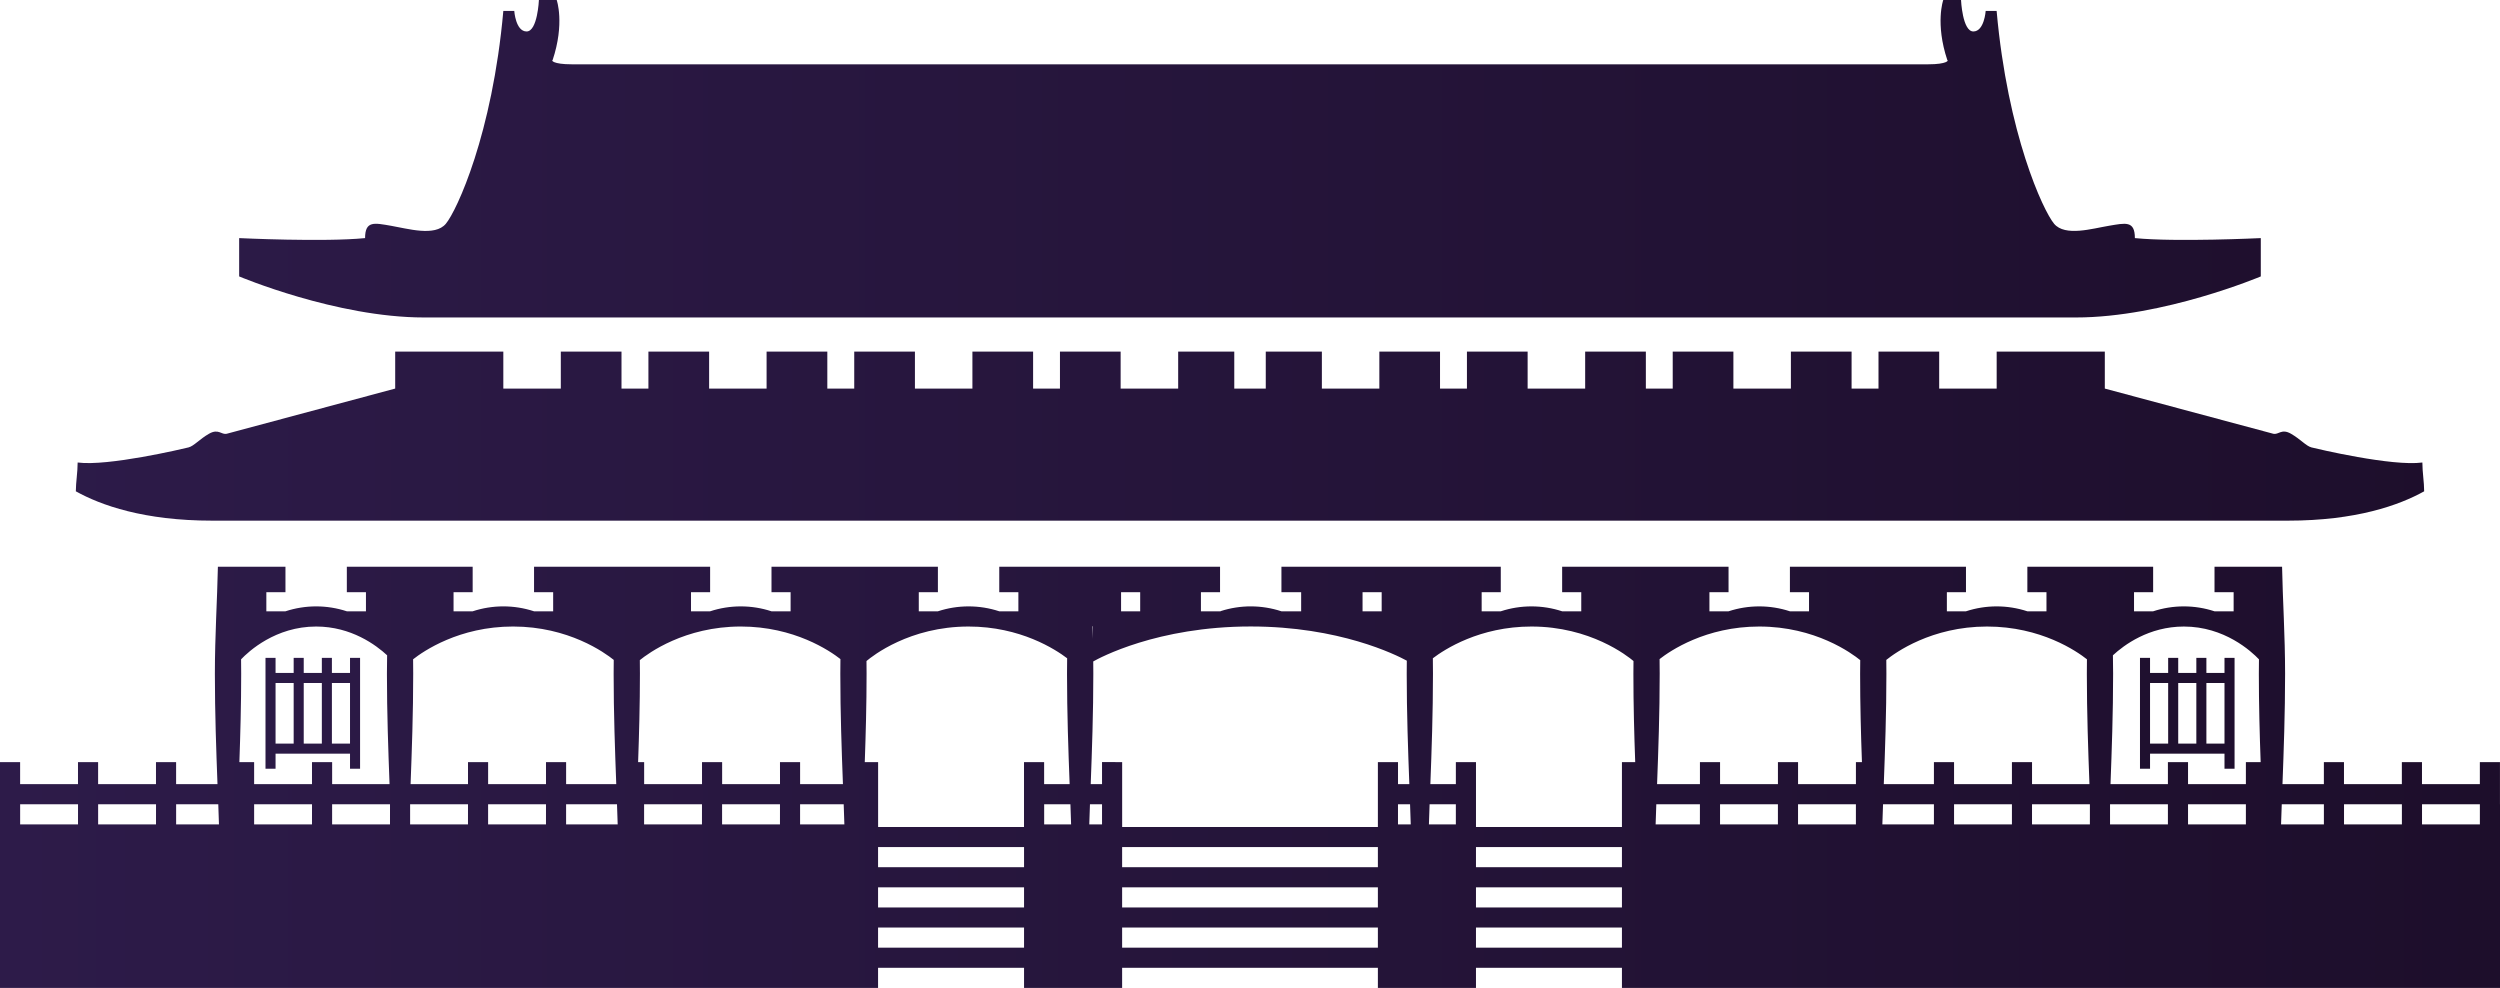
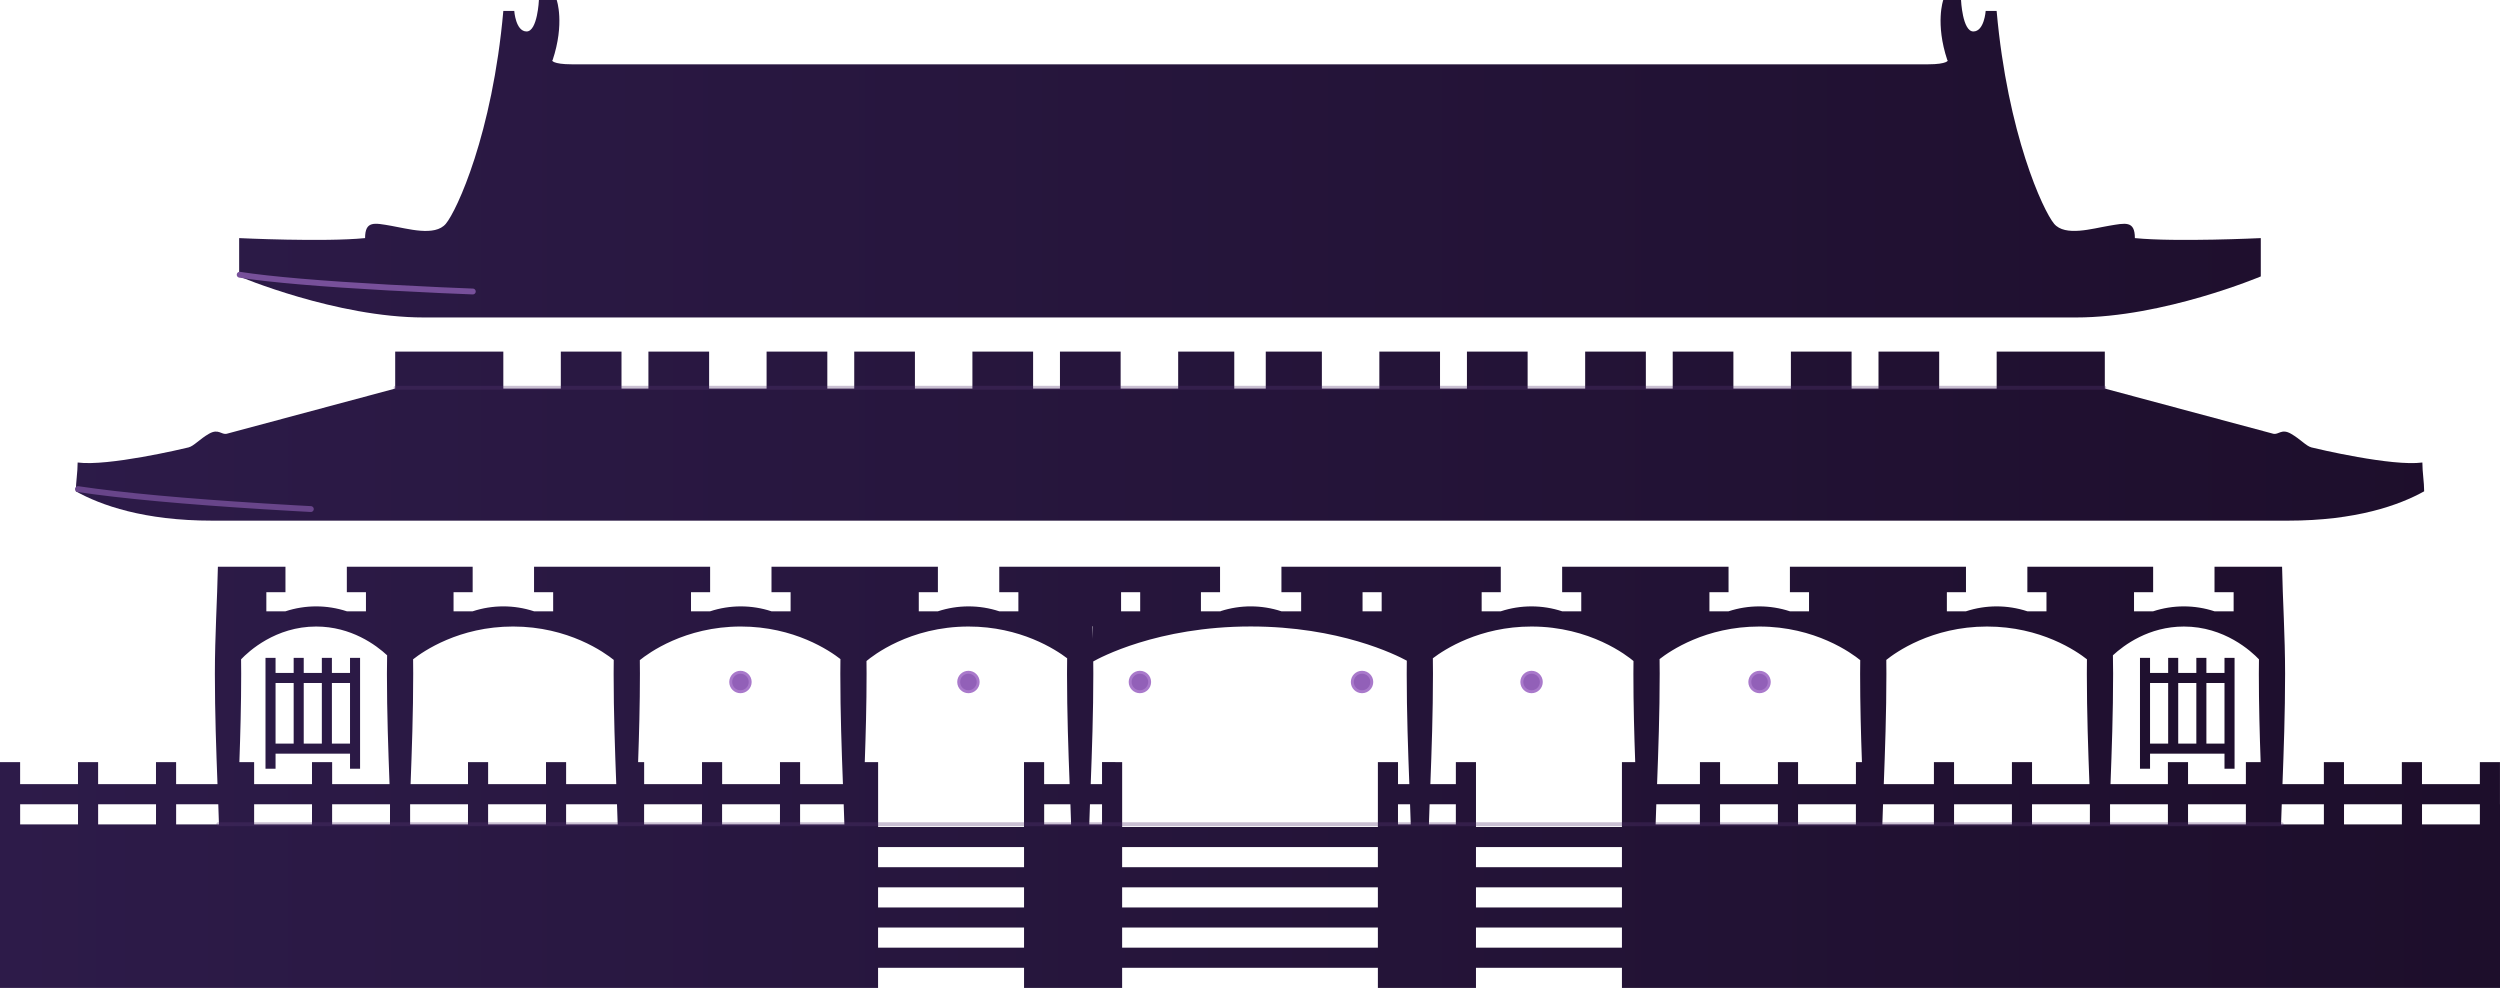
- <svg xmlns="http://www.w3.org/2000/svg" preserveAspectRatio="none" overflow="visible" style="display: block;" width="1283" height="507" viewBox="0 0 1283 507" fill="none">
+ <svg xmlns="http://www.w3.org/2000/svg" preserveAspectRatio="xMidYMid meet" style="display: block;" width="1283" height="507" viewBox="0 0 1283 507" fill="none">
+   <style>
+   .palace-roof-highlight {
+     animation: palace-roof-shimmer 18s linear infinite;
+     stroke-dasharray: 120 1160;
+   }
+ 
+   .palace-roof-highlight:nth-child(2) {
+     animation-delay: -9s;
+   }
+ 
+   .palace-lantern {
+     animation: palace-lantern-glow 6.5s ease-in-out infinite;
+   }
+ 
+   .palace-lantern:nth-child(2n) {
+     animation-delay: -3.25s;
+   }
+ 
+   @keyframes palace-roof-shimmer {
+     to {
+       stroke-dashoffset: -1280;
+     }
+   }
+ 
+   @keyframes palace-lantern-glow {
+     0%,
+     100% {
+       opacity: 0.14;
+     }
+     50% {
+       opacity: 0.52;
+     }
+   }
+ 
+   @media (prefers-reduced-motion: reduce) {
+     .palace-roof-highlight,
+     .palace-lantern {
+       animation: none;
+     }
+   }
+ </style>
  <path id="Vector" d="M217.565 162.924C172.61 162.924 122.735 141.857 122.735 141.857V122.194C122.735 122.194 166.285 124.301 187.358 122.194C187.358 113.068 192.279 114.451 200.706 115.876C209.133 117.301 223.183 121.554 228.801 114.843C234.419 108.133 252.688 68.817 258.306 5.616H263.924C263.924 5.616 264.626 16.147 270.25 16.147C275.873 16.147 276.57 0 276.57 0H285.699C285.699 0 289.918 11.935 283.592 30.896C282.89 30.896 283.592 33.002 293.403 33.002H989.571C999.382 33.002 1000.11 30.896 999.382 30.896C993.056 11.935 997.275 0 997.275 0H1006.4C1006.4 0 1007.11 16.147 1012.72 16.147C1018.34 16.147 1019.05 5.616 1019.05 5.616H1024.67C1030.29 68.817 1048.55 108.143 1054.17 114.843C1059.8 121.544 1073.84 117.275 1082.27 115.876C1090.7 114.477 1095.62 113.068 1095.62 122.194C1116.69 124.301 1160.24 122.194 1160.24 122.194V141.857C1160.24 141.857 1110.37 162.924 1065.41 162.924H217.539H217.565ZM590.943 267.2H1174.15C1209.13 267.2 1231.25 259.282 1244.08 252.142C1244.08 247.419 1243.16 242.443 1243.16 237.358C1227.7 239.464 1189.07 230.337 1186.26 229.615C1183.45 228.892 1180.64 225.402 1175.72 222.589C1170.8 219.775 1169.4 223.291 1166.59 222.589C1163.78 221.887 1080.19 199.416 1080.19 199.416V180.455H1024.69V199.416H995.189V180.455H964.047V199.416H950.234V180.455H919.087V199.416H889.577V180.455H858.44V199.416H844.653V180.455H813.506V199.416H783.98V180.455H752.833V199.416H739.021V180.455H707.879V199.416H678.384V180.455H649.591V199.416H633.429V180.455H604.637V199.416H575.111V180.455H543.969V199.416H530.187V180.455H499.04V199.416H469.54V180.455H438.393V199.416H424.581V180.455H393.413V199.416H363.918V180.455H332.766V199.416H318.953V180.455H287.811V199.416H258.306V180.455H202.812V199.416C202.812 199.416 119.223 221.887 116.414 222.589C113.605 223.291 112.196 219.781 107.28 222.589C102.364 225.397 99.534 228.912 96.741 229.615C93.947 230.317 55.297 239.423 39.848 237.358C39.848 242.443 38.929 247.419 38.918 252.142C51.75 259.282 73.871 267.2 108.86 267.2H590.943ZM1283 412.749V423.073V507H832.379V496.676H757.47V507H707.13V496.676H575.875V507H525.54V496.676H450.621V507H0V423.073V412.749V402.424V391.114H10.327V402.424H40.023V391.114H50.351V402.424H80.052V391.114H90.379V402.424H111.617C110.972 385.213 110.275 366.015 110.275 345.764C110.275 326.194 111.488 307.605 111.824 290.843H146.498V303.914H136.687V313.722H146.498C156.727 310.355 167.767 310.355 177.996 313.722H187.807V303.914H177.996V290.843H242.572V303.914H232.762V313.722H242.572C252.801 310.349 263.842 310.349 274.071 313.722H283.882V303.914H274.071V290.843H364.434V303.914H354.624V313.722H364.434C369.507 312.052 374.812 311.2 380.153 311.198H380.209C385.55 311.2 390.855 312.052 395.927 313.722H405.738V303.914H395.933V290.843H481.329V303.914H471.518V313.722H481.329C486.401 312.052 491.707 311.2 497.047 311.198H497.104C502.444 311.2 507.75 312.052 512.822 313.722H522.633V303.914H512.822V290.843H626.128V303.914H616.317V313.722H626.438V313.629C636.582 310.349 647.507 310.382 657.631 313.722H667.752V303.914H657.631V290.843H770.199V303.914H760.388V313.722H770.199C775.271 312.052 780.577 311.2 785.917 311.198H785.974C791.314 311.2 796.62 312.052 801.692 313.722H811.503V303.914H801.692V290.843H887.088V303.914H877.277V313.722H887.088C892.16 312.052 897.466 311.2 902.806 311.198H902.863C908.203 311.2 913.509 312.052 918.581 313.722H928.392V303.914H918.581V290.843H1008.94V303.914H999.134V313.722H1008.94C1019.17 310.356 1030.21 310.356 1040.44 313.722H1050.25V303.914H1040.44V290.843H1104.99V303.914H1095.18V313.722H1104.99C1115.22 310.355 1126.26 310.355 1136.49 313.722H1146.3V303.914H1136.49V290.843H1171.16C1171.48 307.605 1172.71 326.194 1172.71 345.764C1172.71 366.015 1172.01 385.213 1171.37 402.424H1192.61V391.114H1202.93V402.424H1232.63V391.114H1242.96V402.424H1272.66V391.114H1282.98V402.424V412.749H1283ZM40.044 412.749H10.338V423.073H40.034L40.044 412.749ZM80.073 412.749H50.361V423.073H80.062L80.073 412.749ZM112.371 423.073C112.273 419.743 112.149 416.295 112.02 412.749H90.39V423.073H112.371ZM160.125 412.749H130.418V423.073H160.114L160.125 412.749ZM170.338 391.114H170.452V402.424H199.916C199.27 385.213 198.573 366.015 198.573 345.764C198.573 342.577 198.604 339.42 198.666 336.291C193.032 331.072 180.278 321.533 162.247 321.533C141.412 321.533 127.609 334.278 123.721 338.366C123.755 340.813 123.774 343.279 123.778 345.764C123.778 361.684 123.349 376.949 122.848 391.114H130.418V402.424H160.114V391.114H170.328H170.338ZM200.153 412.749H170.442V423.073H200.143L200.153 412.749ZM240.177 412.749H210.47V423.073H240.166L240.177 412.749ZM280.205 412.749H250.493V423.073H280.195L280.205 412.749ZM280.205 391.114H290.532V402.424H316.263C315.617 385.213 314.92 366.015 314.92 345.764C314.92 343.379 314.937 341.011 314.972 338.661C310.366 334.949 291.772 321.527 263.289 321.527C235.571 321.527 217.203 334.247 212.004 338.351C212.035 340.805 212.052 343.276 212.055 345.764C212.055 366.015 211.358 385.213 210.713 402.424H240.177V391.114H250.504V402.424H280.205V391.114ZM316.996 423.073C316.898 419.743 316.774 416.295 316.645 412.749H290.522V423.073H316.996ZM360.257 412.749H330.551V423.073H360.247L360.257 412.749ZM400.286 412.749H370.574V423.073H400.275L400.286 412.749ZM400.286 391.114H410.613V402.424H432.595C431.949 385.213 431.252 366.015 431.252 345.764C431.252 343.24 431.252 340.726 431.309 338.237C425.918 334.02 407.639 321.527 380.189 321.527C351.407 321.527 332.714 335.238 328.356 338.779C328.387 341.092 328.404 343.42 328.408 345.764C328.408 361.684 327.979 376.949 327.478 391.114H330.576V402.424H360.273V391.114H370.6V402.424H400.301L400.286 391.114ZM433.333 423.073C433.23 419.743 433.111 416.295 432.982 412.749H410.603V423.073H433.333ZM699.261 313.733H709.071V303.924H699.261V313.733ZM575.333 313.733H585.144V303.924H575.333V313.733ZM560.632 321.574C560.704 323.639 560.773 325.736 560.839 327.867V321.233L560.632 321.574ZM450.647 391.114V424.405H525.519V391.119H535.847V402.429H548.937C548.286 385.219 547.594 366.02 547.594 345.769C547.594 343.1 547.594 340.457 547.656 337.825C541.661 333.261 523.671 321.533 497.052 321.533C466.84 321.533 447.745 336.637 444.683 339.234C444.683 341.397 444.729 343.575 444.729 345.769C444.729 361.689 444.295 376.954 443.8 391.119L450.647 391.114ZM525.54 476.027H450.621V486.351H525.54V476.027ZM525.54 455.378H450.621V465.702H525.54V455.378ZM525.54 434.729H450.621V445.054H525.54V434.729ZM549.69 423.078C549.587 419.749 549.468 416.3 549.339 412.754H535.867V423.078H549.69ZM565.563 412.754H559.367C559.238 416.3 559.119 419.749 559.016 423.078H565.563V412.754ZM575.891 391.119V424.405H707.13V391.119H717.457V402.429H723.271C722.621 385.219 721.929 366.02 721.929 345.769C721.929 343.518 721.929 341.288 721.975 339.058C716.394 336.028 687.322 321.507 641.882 321.507C593.762 321.507 563.994 337.773 561.05 339.451C561.075 341.536 561.088 343.634 561.092 345.743C561.092 365.995 560.4 385.193 559.754 402.404H565.563V391.093L575.891 391.119ZM707.13 476.027H575.875V486.351H707.13V476.027ZM707.13 455.378H575.875V465.702H707.13V455.378ZM707.13 434.729H575.875V445.054H707.13V434.729ZM723.994 423.078C723.891 419.749 723.772 416.3 723.643 412.754H717.447V423.078H723.994ZM747.143 412.754H733.671C733.542 416.3 733.423 419.749 733.32 423.078H747.143V412.754ZM832.379 476.027H757.47V486.351H832.379V476.027ZM832.379 455.378H757.47V465.702H832.379V455.378ZM832.379 434.729H757.47V445.054H832.379V434.729ZM839.19 391.119C838.674 376.954 838.261 361.695 838.261 345.769C838.261 343.575 838.261 341.397 838.307 339.234C835.245 336.653 816.15 321.533 785.943 321.533C759.319 321.533 741.329 333.261 735.339 337.825C735.38 340.457 735.401 343.1 735.401 345.769C735.401 366.02 734.709 385.219 734.063 402.429H747.148V391.119H757.475V424.405H832.379V391.119H839.19ZM872.397 412.754H850.018C849.889 416.3 849.77 419.749 849.667 423.078H872.387L872.397 412.754ZM912.426 412.754H882.725V423.078H912.426V412.754ZM952.449 412.754H922.753V423.078H952.449V412.754ZM955.548 391.119C955.031 376.954 954.618 361.695 954.618 345.769C954.618 343.425 954.635 341.097 954.67 338.785C950.312 335.243 931.619 321.533 902.842 321.533C875.367 321.533 857.087 334.025 851.696 338.243C851.733 340.731 851.753 343.245 851.753 345.769C851.753 366.02 851.056 385.219 850.411 402.429H872.408V391.119H882.735V402.429H912.436V391.119H922.764V402.429H952.46V391.119H955.548ZM992.488 412.754H966.376C966.247 416.3 966.123 419.749 966.025 423.078H992.488V412.754ZM1032.52 412.754H1002.82V423.078H1032.52V412.754ZM1032.52 391.119H1042.84V402.429H1072.31C1071.66 385.219 1070.97 366.02 1070.97 345.769C1070.97 343.281 1070.98 340.81 1071.02 338.356C1065.82 334.226 1047.45 321.533 1019.73 321.533C991.254 321.533 972.655 334.954 968.049 338.666C968.08 341.02 968.097 343.388 968.1 345.769C968.1 366.02 967.403 385.219 966.758 402.429H992.488V391.119H1002.82V402.429H1032.52V391.119ZM1072.54 412.754H1042.83V423.078H1072.53L1072.54 412.754ZM1112.57 412.754H1082.87V423.078H1112.57V412.754ZM1152.59 412.754H1122.9V423.078H1152.59V412.754ZM1160.17 391.119C1159.66 376.954 1159.24 361.695 1159.24 345.769C1159.24 343.284 1159.26 340.819 1159.3 338.372C1155.41 334.283 1141.61 321.538 1120.77 321.538C1102.74 321.538 1089.99 331.077 1084.35 336.296C1084.41 339.425 1084.44 342.582 1084.45 345.769C1084.45 366.02 1083.75 385.219 1083.11 402.429H1112.57V391.119H1122.9V402.429H1152.59V391.119H1160.17ZM1192.62 412.754H1171C1170.87 416.3 1170.75 419.749 1170.64 423.078H1192.62L1192.62 412.754ZM1232.65 412.754H1202.95V423.078H1232.65V412.754ZM1272.67 412.754H1242.98V423.078H1272.67V412.754ZM179.628 386.788H141.417V394.531H136.253V337.613H141.417V345.356H150.711V337.613H155.875V345.356H165.169V337.613H170.333V345.356H179.628V337.613H184.791V394.526H179.628V386.788ZM150.711 350.523H141.417V381.626H150.711V350.523ZM165.169 350.523H155.875V381.626H165.169V350.523ZM179.628 381.626V350.523H170.333V381.626H179.628ZM1103.4 386.788V394.531H1098.24V337.613H1103.4V345.356H1112.7V337.613H1117.86V345.356H1127.16V337.613H1132.32V345.356H1141.61V337.613H1146.78V394.526H1141.61V386.783L1103.4 386.788ZM1132.32 381.626H1141.61V350.523H1132.32V381.626ZM1112.7 350.523H1103.4V381.626H1112.7V350.523ZM1117.86 381.626H1127.16V350.523H1117.86V381.626Z" fill="url(#paint0_linear_0_85)" />
+   <g id="imperial-palace-details" fill="none" stroke-linecap="round">
+     <path class="palace-roof-highlight" d="M123 141C252 161 1031 161 1160 141" stroke="#77509A" stroke-width="3" />
+     <path class="palace-roof-highlight" d="M40 251C218 278 1065 278 1244 251" stroke="#68458A" stroke-width="3" />
+     <path d="M203 199H1080M112 423H1171" stroke="#563673" stroke-width="2" stroke-opacity="0.32" />
+     <g fill="#9260B8" stroke="#A979CB" stroke-width="1.5">
+       <circle class="palace-lantern" cx="380" cy="350" r="5" />
+       <circle class="palace-lantern" cx="497" cy="350" r="5" />
+       <circle class="palace-lantern" cx="585" cy="350" r="5" />
+       <circle class="palace-lantern" cx="699" cy="350" r="5" />
+       <circle class="palace-lantern" cx="786" cy="350" r="5" />
+       <circle class="palace-lantern" cx="903" cy="350" r="5" />
+     </g>
+   </g>
  <defs>
    <linearGradient id="paint0_linear_0_85" x1="0" y1="253.495" x2="1283" y2="253.495" gradientUnits="userSpaceOnUse">
      <stop stop-color="#2D1B49" />
      <stop offset="1" stop-color="#1D0E2B" />
    </linearGradient>
  </defs>
</svg>
